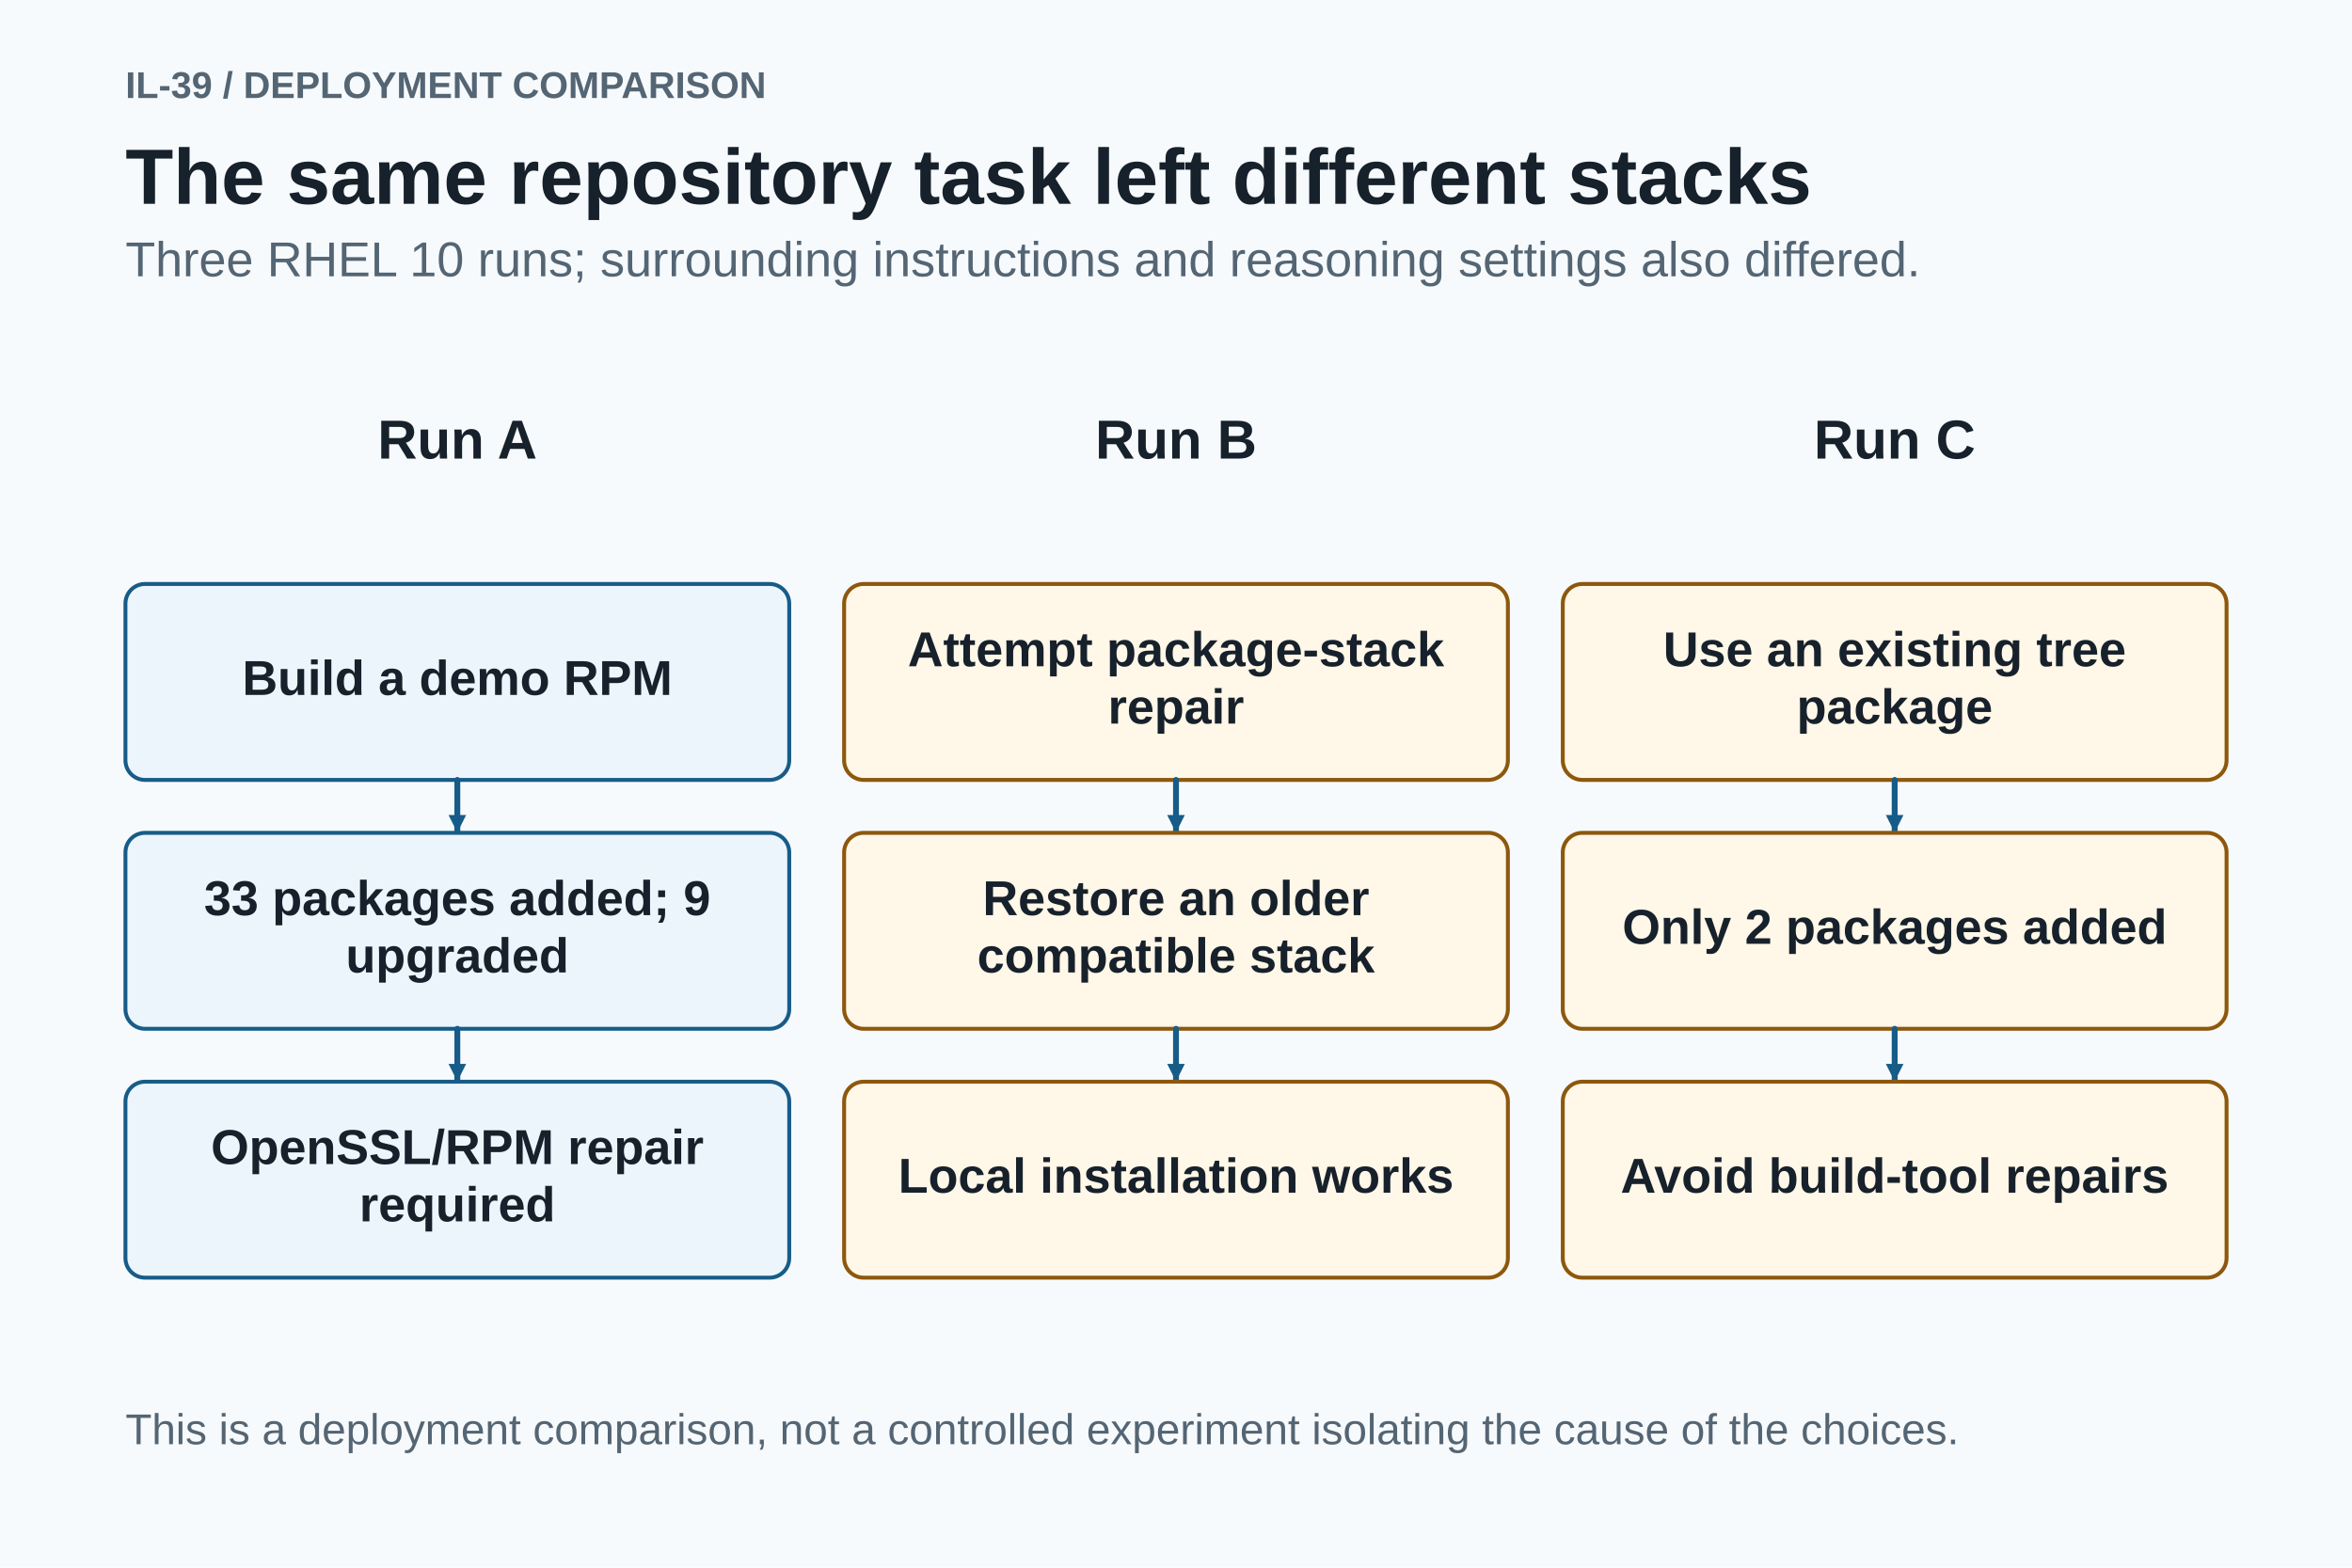
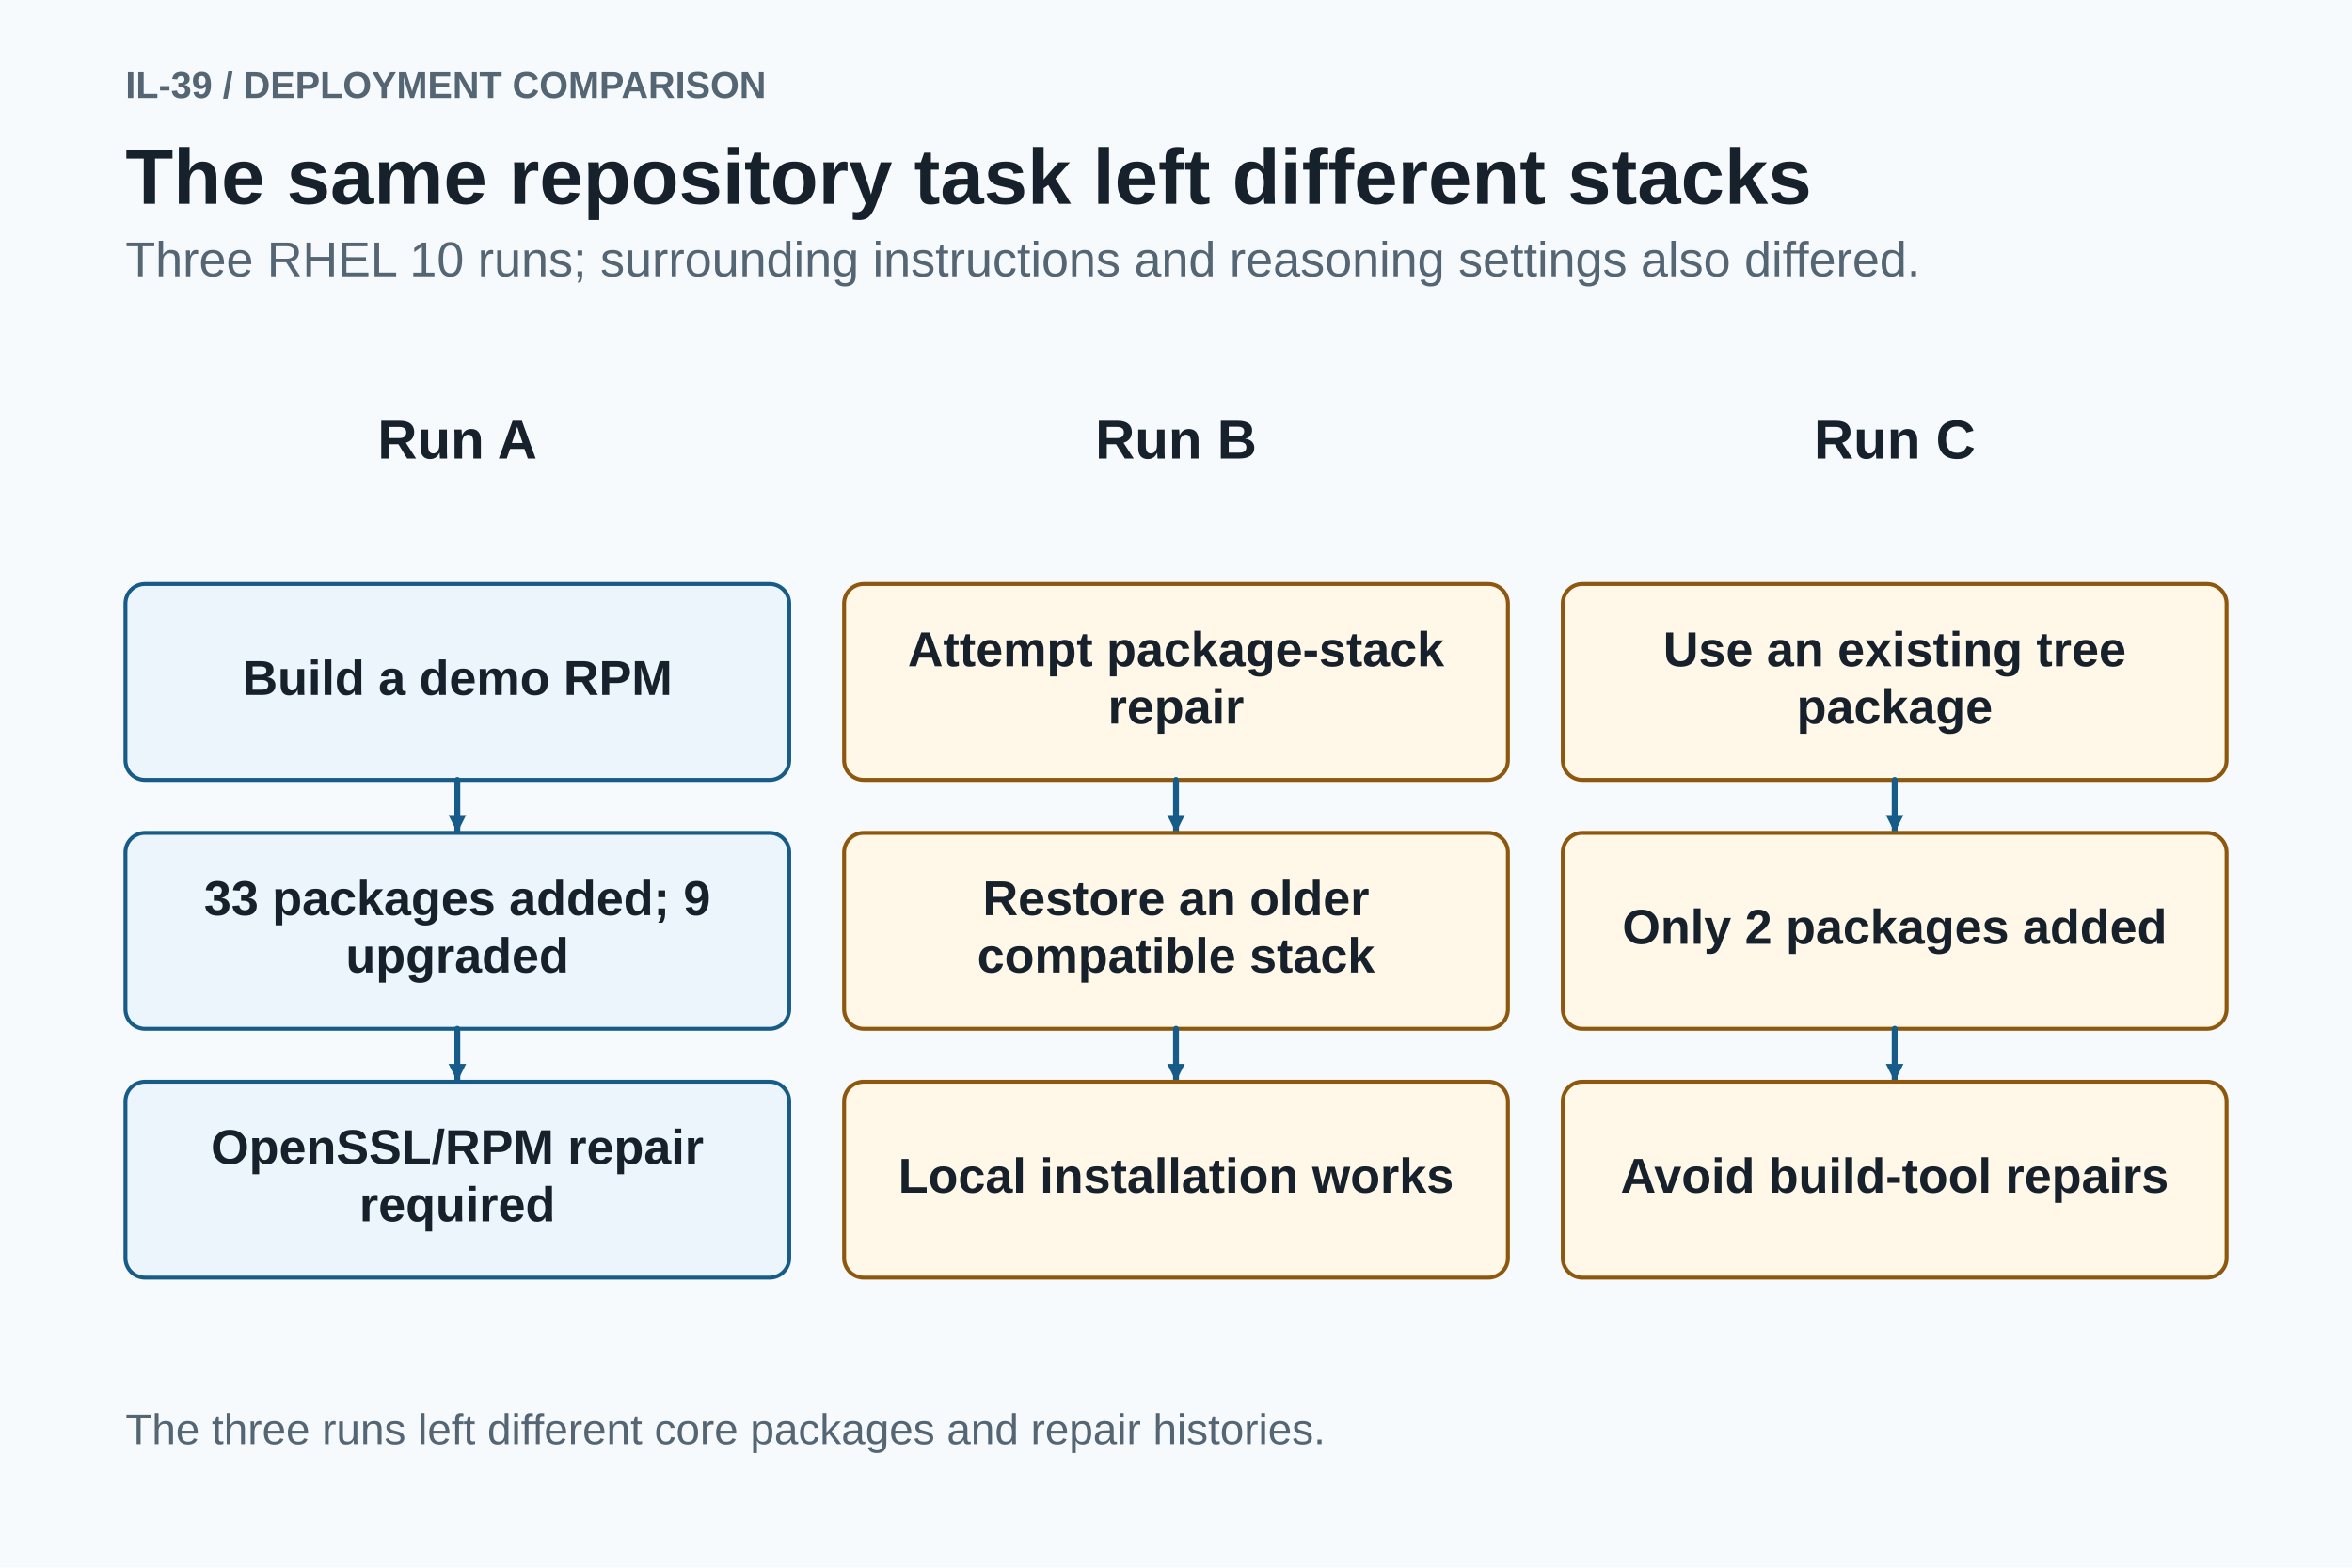
<svg xmlns="http://www.w3.org/2000/svg" width="1200" height="800" viewBox="0 0 1200 800" role="img" aria-labelledby="title desc">
  <style>text{font-family:Arial,Helvetica,sans-serif;fill:#17212b} .label{font-weight:700} .small{fill:#546574}</style>
  <defs>
    <marker id="blue" viewBox="0 0 10 10" refX="9" refY="5" markerWidth="9" markerHeight="9" orient="auto" markerUnits="userSpaceOnUse">
      <path d="M0 0 L10 5 L0 10Z" fill="#175c88" />
    </marker>
    <marker id="blue-start" viewBox="0 0 10 10" refX="1" refY="5" markerWidth="9" markerHeight="9" orient="auto" markerUnits="userSpaceOnUse">
      <path d="M10 0 L0 5 L10 10Z" fill="#175c88" />
    </marker>
    <marker id="green" viewBox="0 0 10 10" refX="9" refY="5" markerWidth="9" markerHeight="9" orient="auto" markerUnits="userSpaceOnUse">
      <path d="M0 0 L10 5 L0 10Z" fill="#176b50" />
    </marker>
    <marker id="green-start" viewBox="0 0 10 10" refX="1" refY="5" markerWidth="9" markerHeight="9" orient="auto" markerUnits="userSpaceOnUse">
      <path d="M10 0 L0 5 L10 10Z" fill="#176b50" />
    </marker>
    <marker id="red" viewBox="0 0 10 10" refX="9" refY="5" markerWidth="9" markerHeight="9" orient="auto" markerUnits="userSpaceOnUse">
      <path d="M0 0 L10 5 L0 10Z" fill="#a3342c" />
    </marker>
    <marker id="red-start" viewBox="0 0 10 10" refX="1" refY="5" markerWidth="9" markerHeight="9" orient="auto" markerUnits="userSpaceOnUse">
      <path d="M10 0 L0 5 L10 10Z" fill="#a3342c" />
    </marker>
    <marker id="amber" viewBox="0 0 10 10" refX="9" refY="5" markerWidth="9" markerHeight="9" orient="auto" markerUnits="userSpaceOnUse">
      <path d="M0 0 L10 5 L0 10Z" fill="#8d580d" />
    </marker>
    <marker id="amber-start" viewBox="0 0 10 10" refX="1" refY="5" markerWidth="9" markerHeight="9" orient="auto" markerUnits="userSpaceOnUse">
      <path d="M10 0 L0 5 L10 10Z" fill="#8d580d" />
    </marker>
    <marker id="ink" viewBox="0 0 10 10" refX="9" refY="5" markerWidth="9" markerHeight="9" orient="auto" markerUnits="userSpaceOnUse">
      <path d="M0 0 L10 5 L0 10Z" fill="#17212b" />
    </marker>
    <marker id="ink-start" viewBox="0 0 10 10" refX="1" refY="5" markerWidth="9" markerHeight="9" orient="auto" markerUnits="userSpaceOnUse">
      <path d="M10 0 L0 5 L10 10Z" fill="#17212b" />
    </marker>
    <marker id="muted" viewBox="0 0 10 10" refX="9" refY="5" markerWidth="9" markerHeight="9" orient="auto" markerUnits="userSpaceOnUse">
      <path d="M0 0 L10 5 L0 10Z" fill="#546574" />
    </marker>
    <marker id="muted-start" viewBox="0 0 10 10" refX="1" refY="5" markerWidth="9" markerHeight="9" orient="auto" markerUnits="userSpaceOnUse">
      <path d="M10 0 L0 5 L10 10Z" fill="#546574" />
    </marker>
    <marker id="line" viewBox="0 0 10 10" refX="9" refY="5" markerWidth="9" markerHeight="9" orient="auto" markerUnits="userSpaceOnUse">
      <path d="M0 0 L10 5 L0 10Z" fill="#b8c7d3" />
    </marker>
    <marker id="line-start" viewBox="0 0 10 10" refX="1" refY="5" markerWidth="9" markerHeight="9" orient="auto" markerUnits="userSpaceOnUse">
      <path d="M10 0 L0 5 L10 10Z" fill="#b8c7d3" />
    </marker>
  </defs>
  <rect width="1200" height="800" fill="#f7fafc" />
  <text x="64" y="50" font-size="19" fill="#546574" style="fill:#546574" text-anchor="start" font-weight="700">IL-39  /  DEPLOYMENT COMPARISON</text>
  <text x="64" y="104" font-size="40" fill="#17212b" style="fill:#17212b" text-anchor="start" font-weight="700">The same repository task left different stacks</text>
  <text x="64" y="141" font-size="25" fill="#546574" style="fill:#546574" text-anchor="start">Three RHEL 10 runs; surrounding instructions and reasoning settings also differed.</text>
  <text x="233.333" y="234" font-size="28" fill="#17212b" style="fill:#17212b" text-anchor="middle" font-weight="700">Run A</text>
  <g data-node="Build a demo RPM" data-bounds="64.0,298,338.6666666666667,100">
    <rect x="64.0" y="298" width="338.667" height="100" rx="10" fill="#edf5fc" stroke="#175c88" stroke-width="2" />
    <text x="233.333" y="354.625" font-size="25" fill="#17212b" style="fill:#17212b" text-anchor="middle" font-weight="700">Build a demo RPM</text>
  </g>
  <path d="M233.333 398 L233.333 424" fill="none" stroke="#175c88" stroke-width="3" stroke-linecap="round" stroke-linejoin="round" marker-end="url(#blue)" />
  <g data-node="33 packages added; 9 upgraded" data-bounds="64.0,425,338.6666666666667,100">
    <rect x="64.0" y="425" width="338.667" height="100" rx="10" fill="#edf5fc" stroke="#175c88" stroke-width="2" />
    <text x="233.333" y="467" font-size="25" fill="#17212b" style="fill:#17212b" text-anchor="middle" font-weight="700">33 packages added; 9</text>
    <text x="233.333" y="496.25" font-size="25" fill="#17212b" style="fill:#17212b" text-anchor="middle" font-weight="700">upgraded</text>
  </g>
  <path d="M233.333 525 L233.333 551" fill="none" stroke="#175c88" stroke-width="3" stroke-linecap="round" stroke-linejoin="round" marker-end="url(#blue)" />
  <g data-node="OpenSSL/RPM repair required" data-bounds="64.0,552,338.6666666666667,100">
    <rect x="64.0" y="552" width="338.667" height="100" rx="10" fill="#edf5fc" stroke="#175c88" stroke-width="2" />
    <text x="233.333" y="594" font-size="25" fill="#17212b" style="fill:#17212b" text-anchor="middle" font-weight="700">OpenSSL/RPM repair</text>
    <text x="233.333" y="623.25" font-size="25" fill="#17212b" style="fill:#17212b" text-anchor="middle" font-weight="700">required</text>
  </g>
  <text x="600" y="234" font-size="28" fill="#17212b" style="fill:#17212b" text-anchor="middle" font-weight="700">Run B</text>
  <g data-node="Attempt package-stack repair" data-bounds="430.6666666666667,298,338.6666666666667,100">
    <rect x="430.667" y="298" width="338.667" height="100" rx="10" fill="#fff7e8" stroke="#8d580d" stroke-width="2" />
    <text x="600" y="340" font-size="25" fill="#17212b" style="fill:#17212b" text-anchor="middle" font-weight="700">Attempt package-stack</text>
    <text x="600" y="369.25" font-size="25" fill="#17212b" style="fill:#17212b" text-anchor="middle" font-weight="700">repair</text>
  </g>
  <path d="M600 398 L600 424" fill="none" stroke="#175c88" stroke-width="3" stroke-linecap="round" stroke-linejoin="round" marker-end="url(#blue)" />
  <g data-node="Restore an older compatible stack" data-bounds="430.6666666666667,425,338.6666666666667,100">
    <rect x="430.667" y="425" width="338.667" height="100" rx="10" fill="#fff7e8" stroke="#8d580d" stroke-width="2" />
    <text x="600" y="467" font-size="25" fill="#17212b" style="fill:#17212b" text-anchor="middle" font-weight="700">Restore an older</text>
    <text x="600" y="496.25" font-size="25" fill="#17212b" style="fill:#17212b" text-anchor="middle" font-weight="700">compatible stack</text>
  </g>
  <path d="M600 525 L600 551" fill="none" stroke="#175c88" stroke-width="3" stroke-linecap="round" stroke-linejoin="round" marker-end="url(#blue)" />
  <g data-node="Local installation works" data-bounds="430.6666666666667,552,338.6666666666667,100">
    <rect x="430.667" y="552" width="338.667" height="100" rx="10" fill="#fff7e8" stroke="#8d580d" stroke-width="2" />
    <text x="600" y="608.625" font-size="25" fill="#17212b" style="fill:#17212b" text-anchor="middle" font-weight="700">Local installation works</text>
  </g>
  <text x="966.667" y="234" font-size="28" fill="#17212b" style="fill:#17212b" text-anchor="middle" font-weight="700">Run C</text>
  <g data-node="Use an existing tree package" data-bounds="797.3333333333334,298,338.6666666666667,100">
    <rect x="797.333" y="298" width="338.667" height="100" rx="10" fill="#fff7e8" stroke="#8d580d" stroke-width="2" />
    <text x="966.667" y="340" font-size="25" fill="#17212b" style="fill:#17212b" text-anchor="middle" font-weight="700">Use an existing tree</text>
    <text x="966.667" y="369.25" font-size="25" fill="#17212b" style="fill:#17212b" text-anchor="middle" font-weight="700">package</text>
  </g>
  <path d="M966.667 398 L966.667 424" fill="none" stroke="#175c88" stroke-width="3" stroke-linecap="round" stroke-linejoin="round" marker-end="url(#blue)" />
  <g data-node="Only 2 packages added" data-bounds="797.3333333333334,425,338.6666666666667,100">
    <rect x="797.333" y="425" width="338.667" height="100" rx="10" fill="#fff7e8" stroke="#8d580d" stroke-width="2" />
    <text x="966.667" y="481.625" font-size="25" fill="#17212b" style="fill:#17212b" text-anchor="middle" font-weight="700">Only 2 packages added</text>
  </g>
  <path d="M966.667 525 L966.667 551" fill="none" stroke="#175c88" stroke-width="3" stroke-linecap="round" stroke-linejoin="round" marker-end="url(#blue)" />
  <g data-node="Avoid build-tool repairs" data-bounds="797.3333333333334,552,338.6666666666667,100">
    <rect x="797.333" y="552" width="338.667" height="100" rx="10" fill="#fff7e8" stroke="#8d580d" stroke-width="2" />
    <text x="966.667" y="608.625" font-size="25" fill="#17212b" style="fill:#17212b" text-anchor="middle" font-weight="700">Avoid build-tool repairs</text>
  </g>
-   <text x="64" y="737" font-size="22" fill="#546574" style="fill:#546574" text-anchor="start">This is a deployment comparison, not a controlled experiment isolating the cause of the choices.</text>
+   <text x="64" y="737.0" font-size="22" fill="#546574" style="fill:#546574" text-anchor="start">The three runs left different core packages and repair histories.</text>
</svg>
